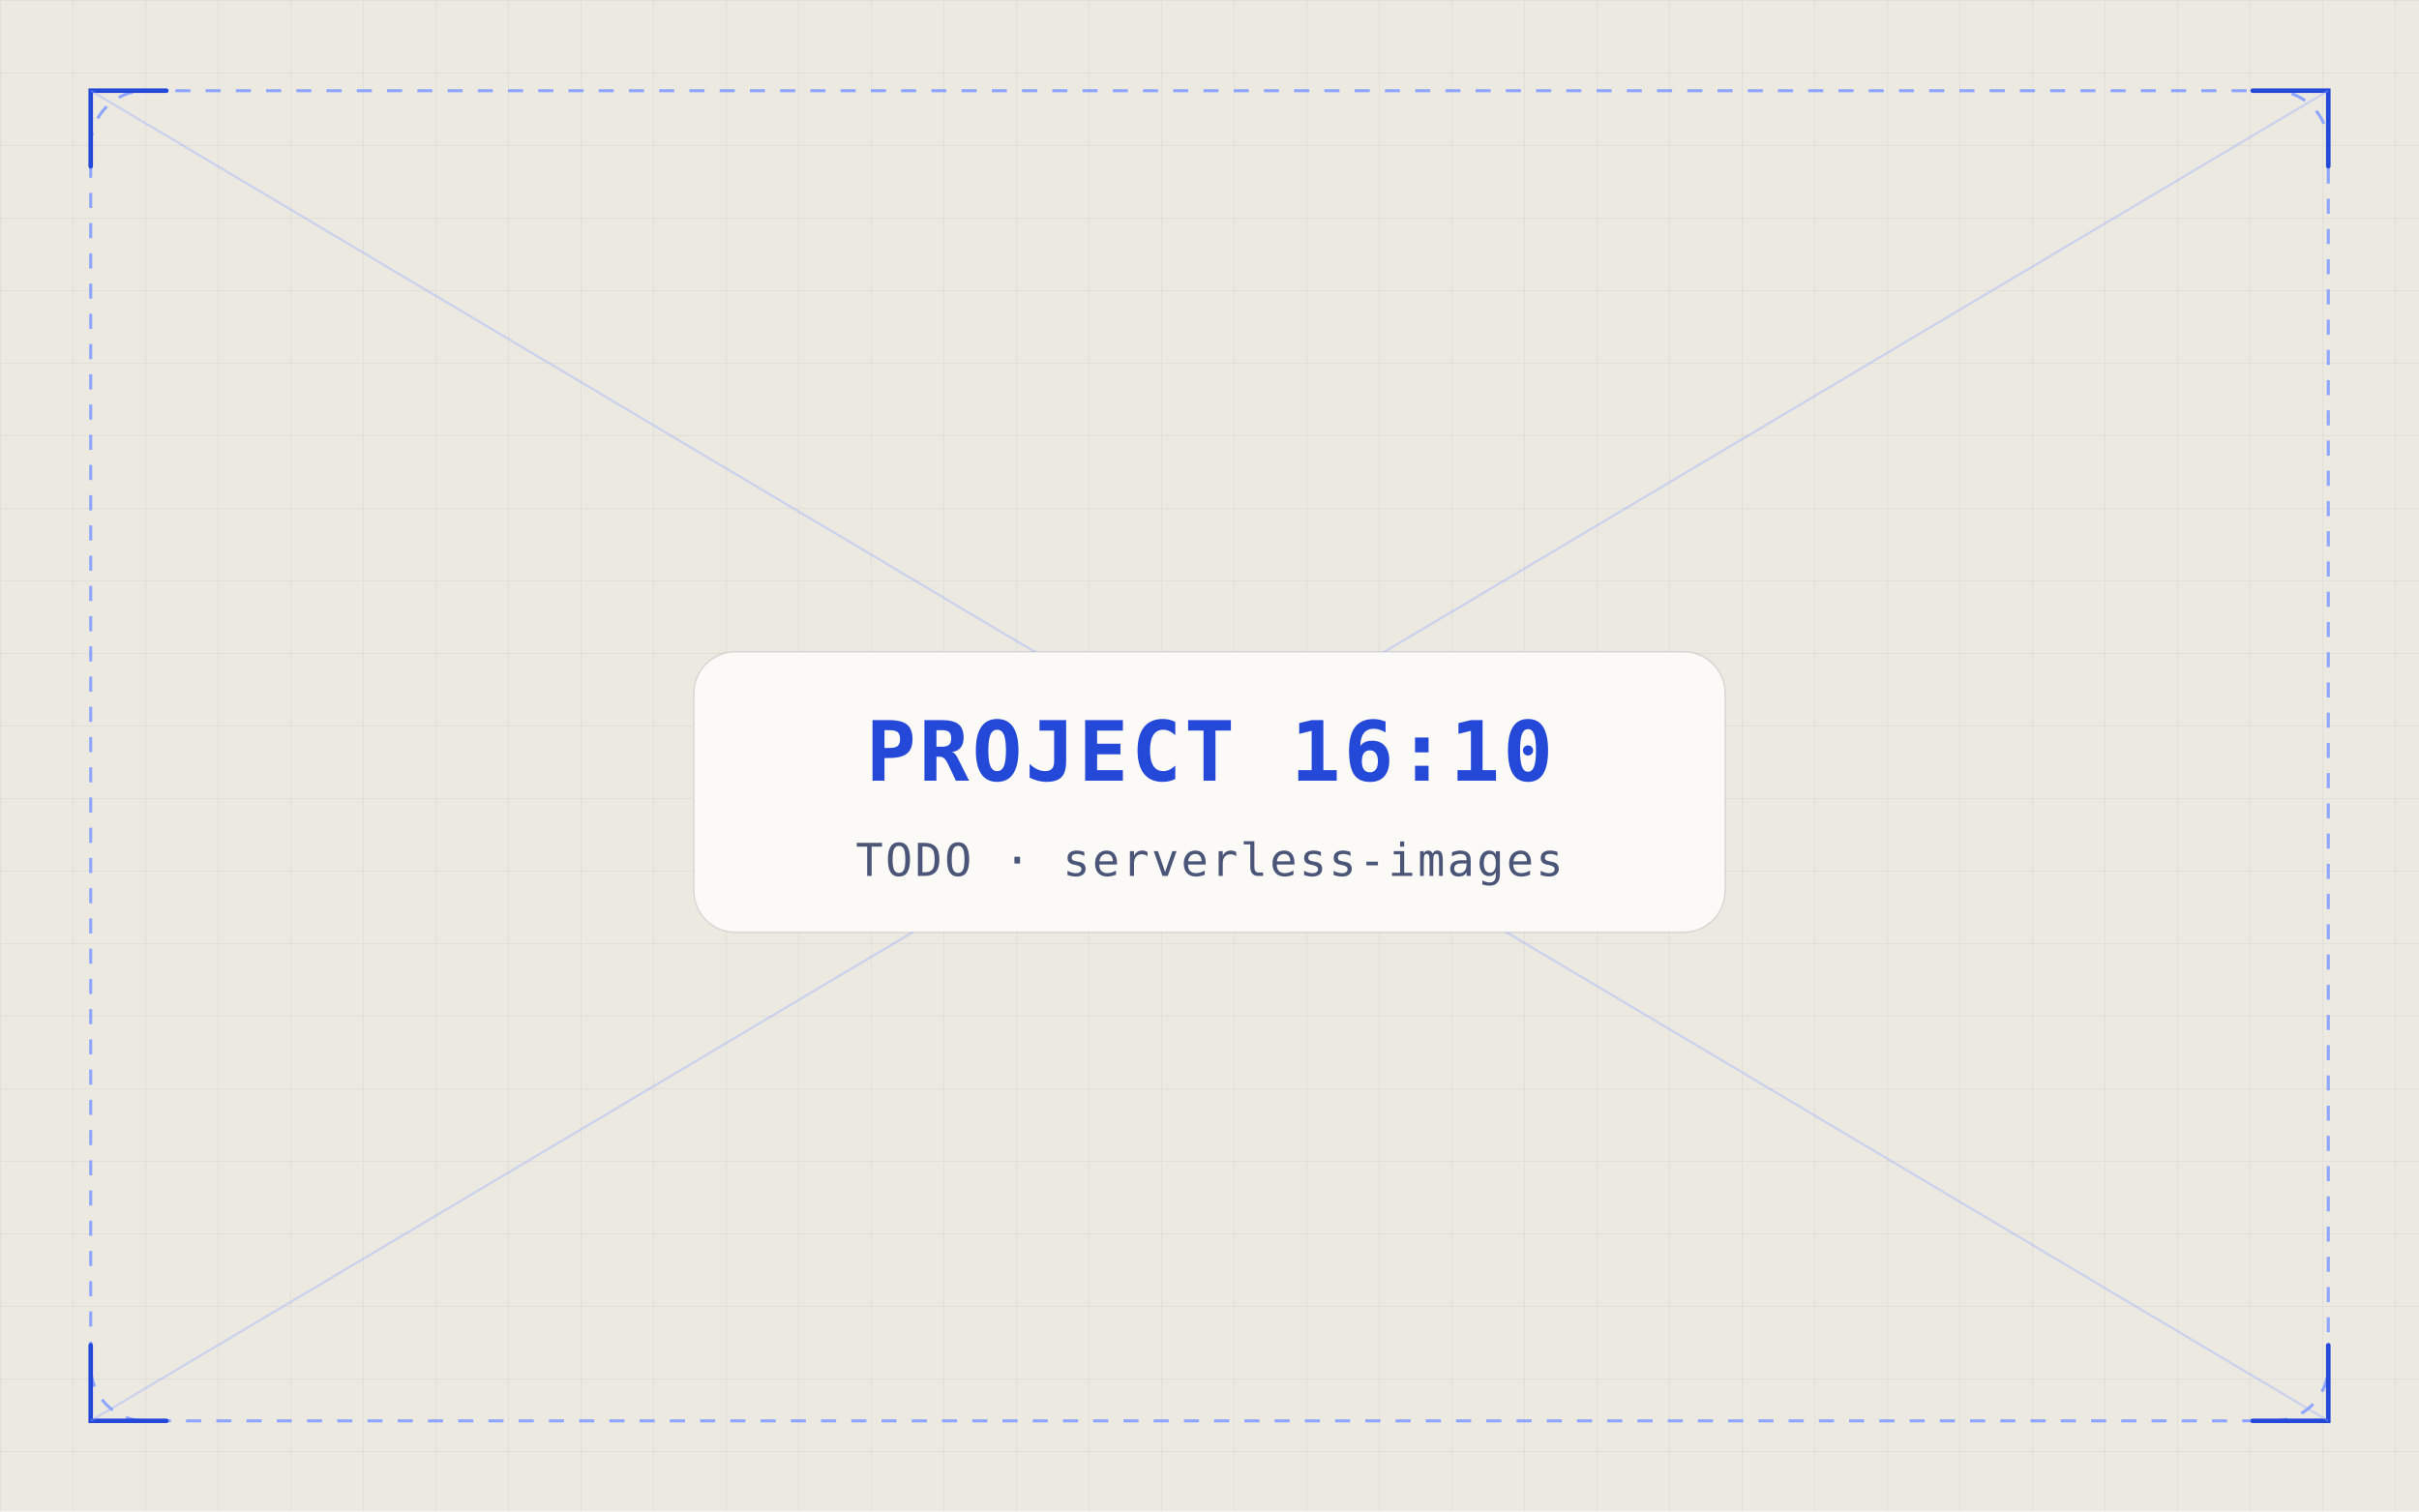
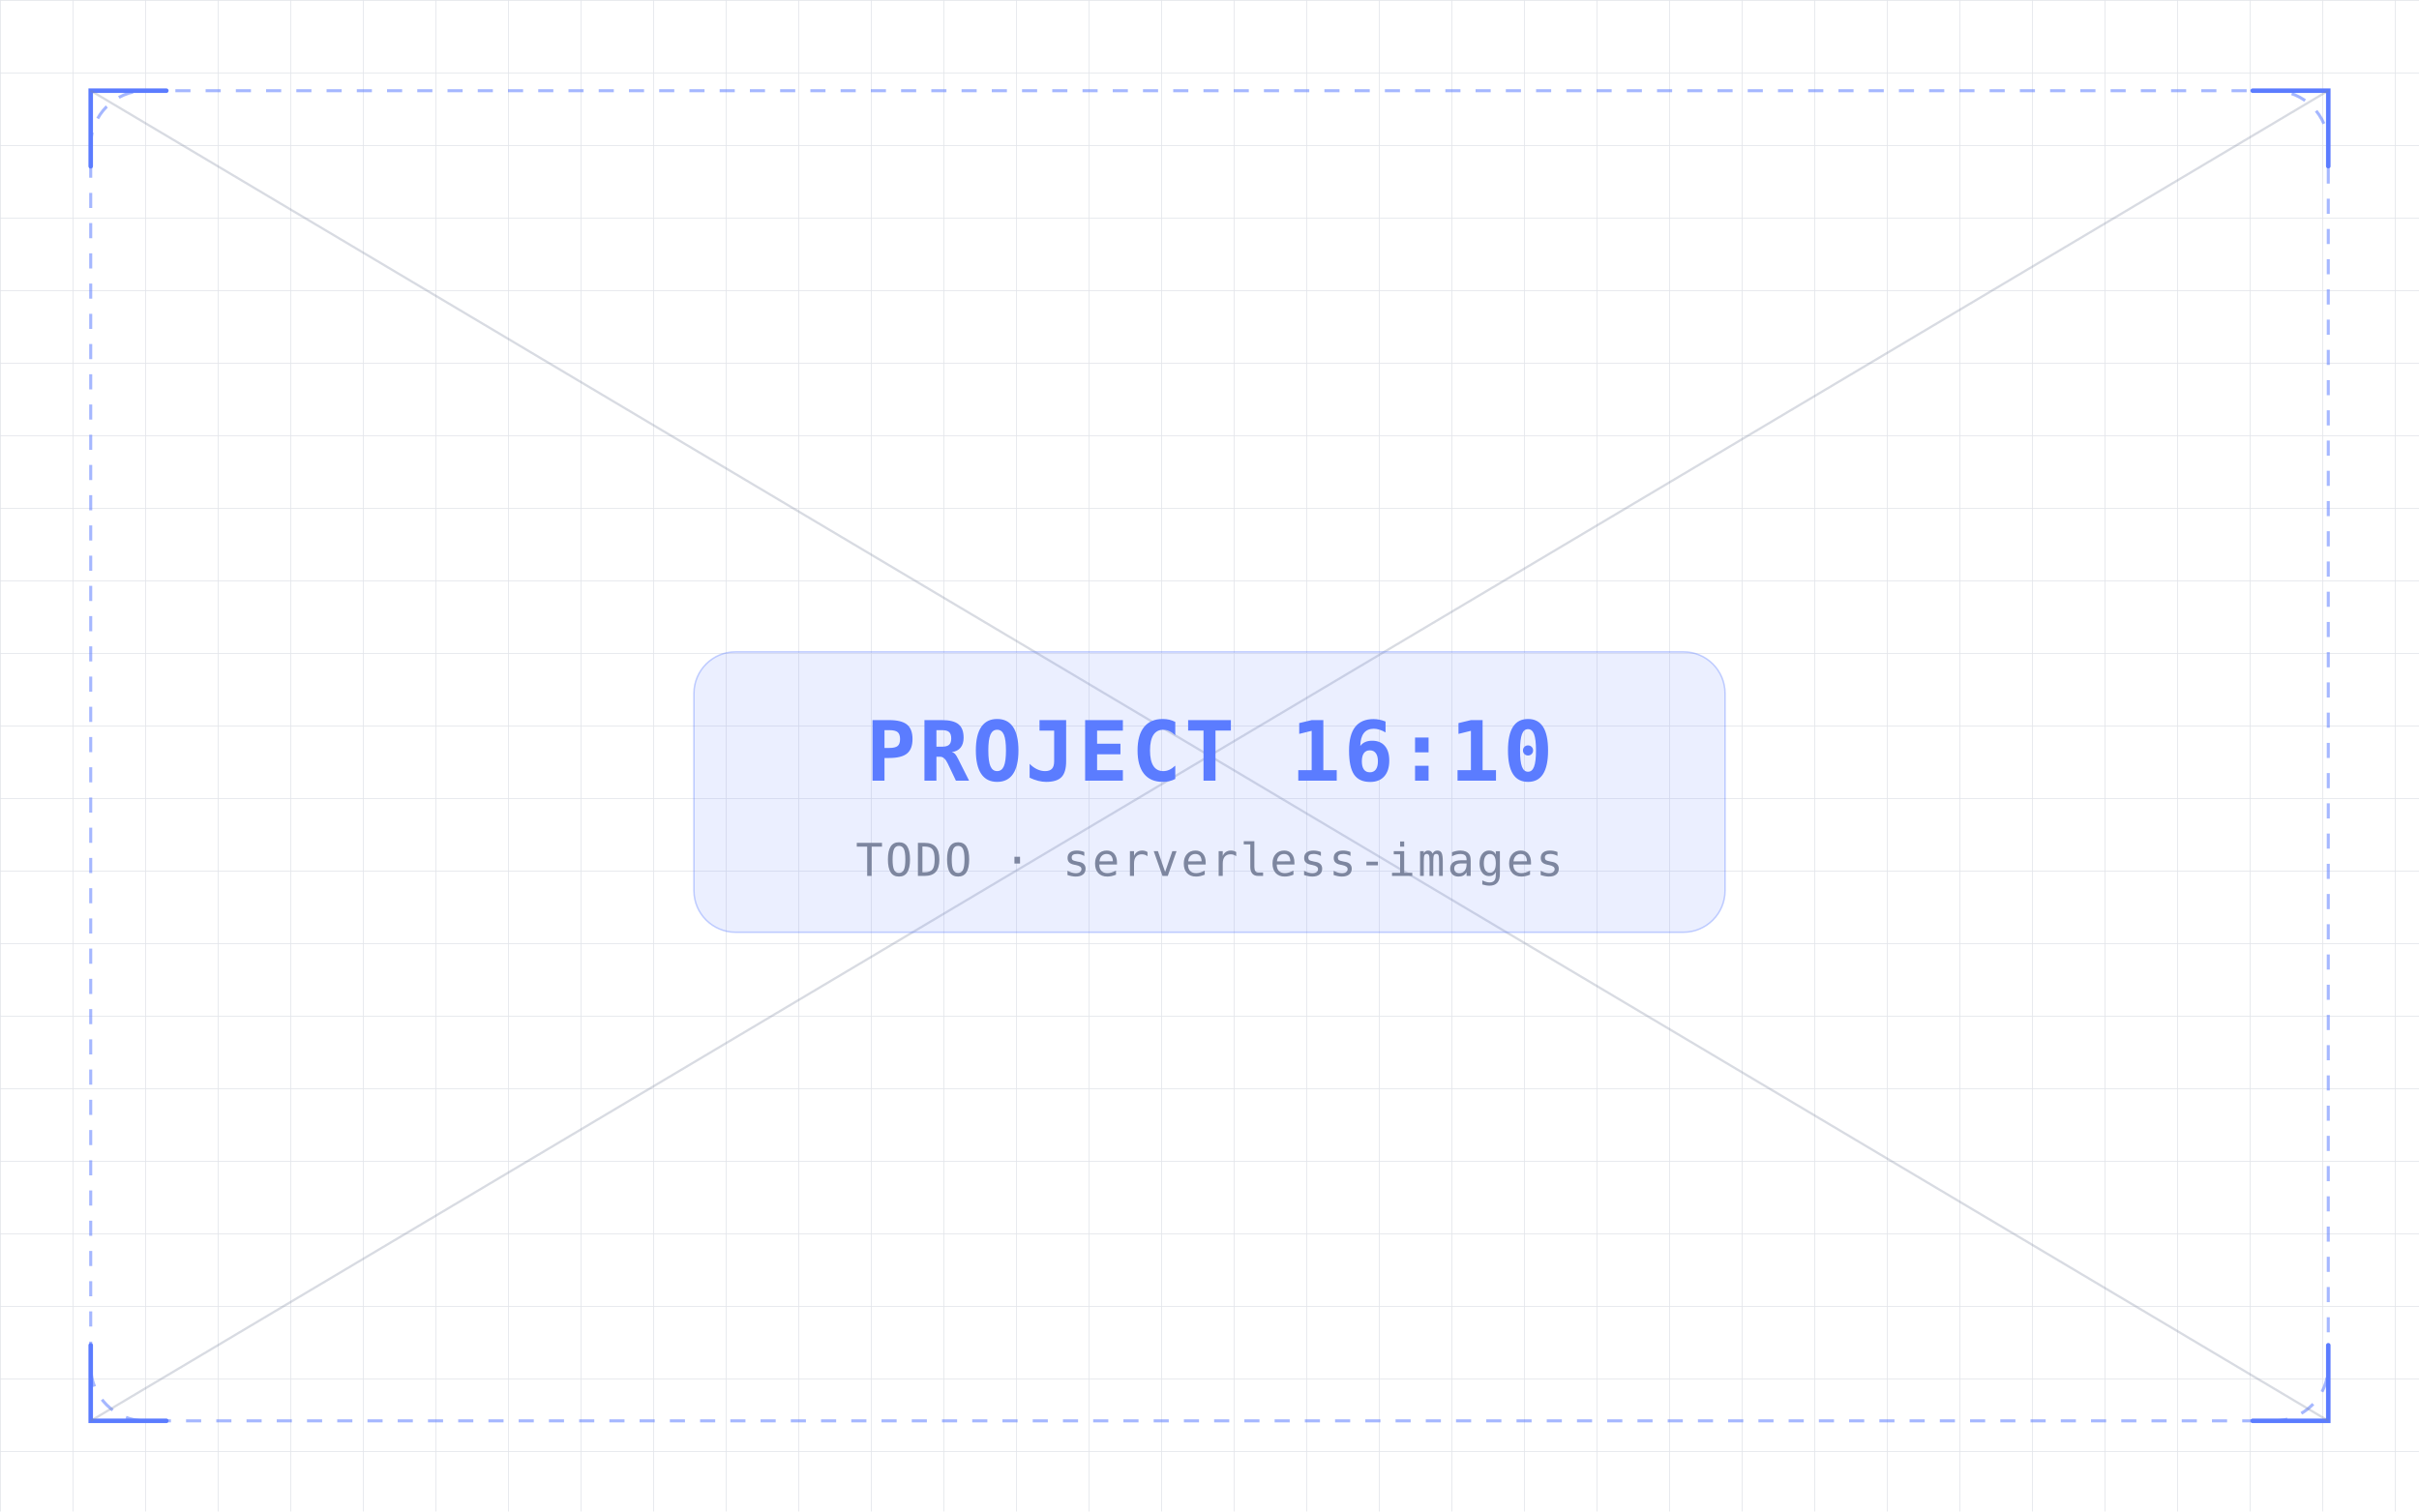
<svg xmlns="http://www.w3.org/2000/svg" width="1600" height="1000" viewBox="0 0 1600 1000" role="img" aria-label="project 16:10 placeholder">
  <defs>
    <pattern id="g" width="48" height="48" patternUnits="userSpaceOnUse">
-       <path d="M48 0H0V48" fill="none" stroke="#14213D" stroke-opacity=".07" stroke-width="1" />
+       <path d="M48 0H0V48" fill="none" stroke="#7D869F" stroke-opacity=".22" stroke-width="1" />
    </pattern>
  </defs>
-   <rect width="1600" height="1000" fill="#ECE9E1" />
  <rect width="1600" height="1000" fill="url(#g)" />
-   <rect x="60" y="60" width="1480" height="880" rx="36" fill="none" stroke="#8EA6FF" stroke-width="2" stroke-dasharray="10 10" />
-   <path d="M60 110V60H110" fill="none" stroke="#2448D8" stroke-width="3" stroke-linecap="round" />
-   <path d="M1540 110V60H1490" fill="none" stroke="#2448D8" stroke-width="3" stroke-linecap="round" />
-   <path d="M60 890V940H110" fill="none" stroke="#2448D8" stroke-width="3" stroke-linecap="round" />
-   <path d="M1540 890V940H1490" fill="none" stroke="#2448D8" stroke-width="3" stroke-linecap="round" />
-   <path d="M60 60L1540 940M1540 60L60 940" stroke="#8EA6FF" stroke-opacity=".35" stroke-width="1.5" />
-   <rect x="459.0" y="431.25" width="682.0" height="185.5" rx="27.5" fill="#FBFAF7" stroke="#14213D" stroke-opacity=".12" />
-   <text x="800.0" y="516.5" text-anchor="middle" font-family="ui-monospace, Menlo, Consolas, monospace" font-size="55" font-weight="600" letter-spacing="2" fill="#2448D8">PROJECT 16:10</text>
-   <text x="800.0" y="579.5" text-anchor="middle" font-family="ui-monospace, Menlo, Consolas, monospace" font-size="30" letter-spacing="1.5" fill="#4A5578">TODO · serverless-images</text>
+   <rect x="60" y="60" width="1480" height="880" rx="36" fill="none" stroke="#5B7CFF" stroke-opacity=".55" stroke-width="2" stroke-dasharray="10 10" />
+   <path d="M60 110V60H110" fill="none" stroke="#5B7CFF" stroke-width="3" stroke-linecap="round" />
+   <path d="M1540 110V60H1490" fill="none" stroke="#5B7CFF" stroke-width="3" stroke-linecap="round" />
+   <path d="M60 890V940H110" fill="none" stroke="#5B7CFF" stroke-width="3" stroke-linecap="round" />
+   <path d="M1540 890V940H1490" fill="none" stroke="#5B7CFF" stroke-width="3" stroke-linecap="round" />
+   <path d="M60 60L1540 940M1540 60L60 940" stroke="#7D869F" stroke-opacity=".3" stroke-width="1.5" />
+   <rect x="459.0" y="431.25" width="682.0" height="185.5" rx="27.5" fill="#5B7CFF" fill-opacity=".12" stroke="#5B7CFF" stroke-opacity=".35" />
+   <text x="800.0" y="516.5" text-anchor="middle" font-family="ui-monospace, Menlo, Consolas, monospace" font-size="55" font-weight="600" letter-spacing="2" fill="#5B7CFF">PROJECT 16:10</text>
+   <text x="800.0" y="579.5" text-anchor="middle" font-family="ui-monospace, Menlo, Consolas, monospace" font-size="30" letter-spacing="1.5" fill="#7D869F">TODO · serverless-images</text>
</svg>
